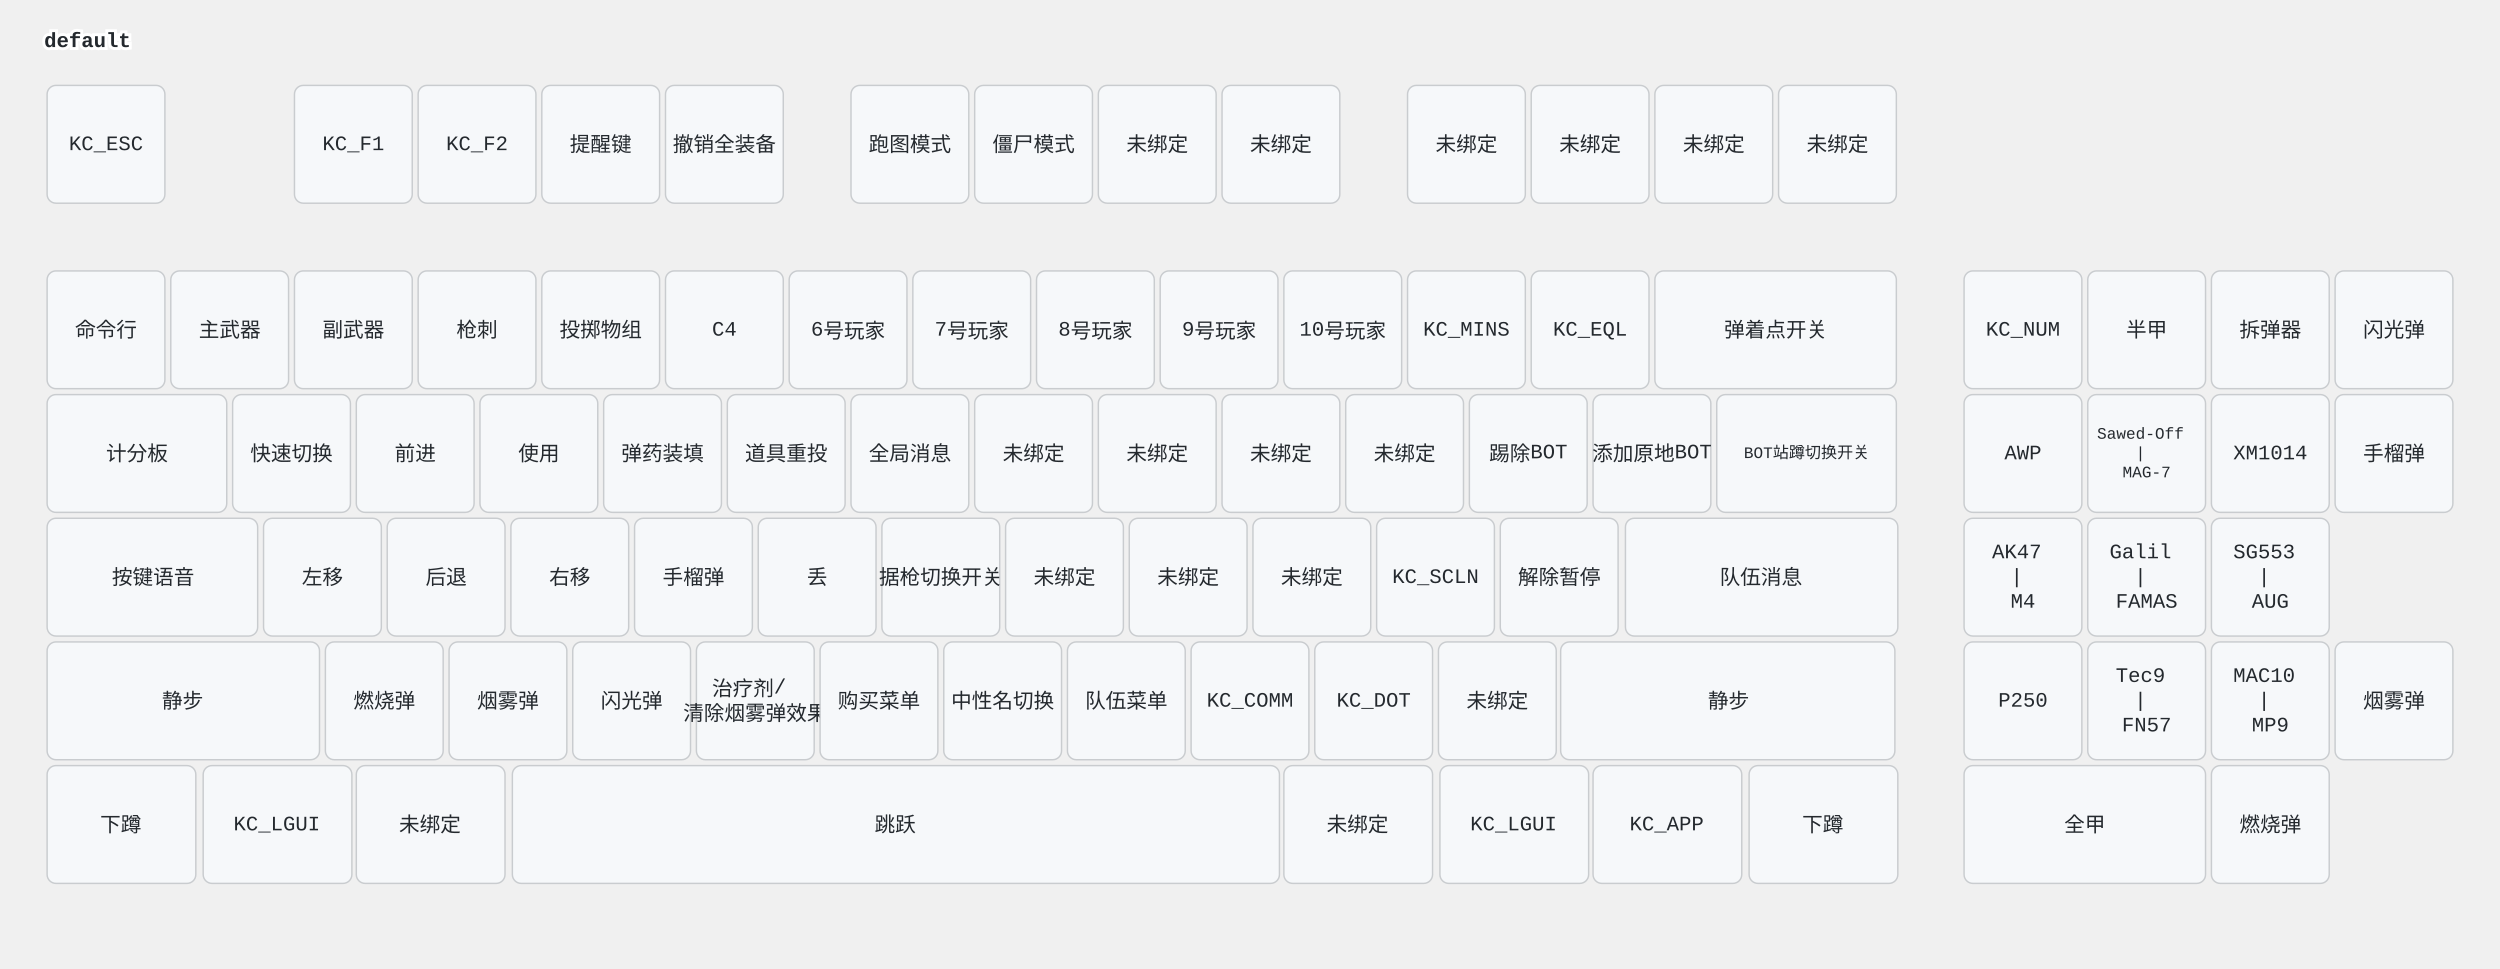
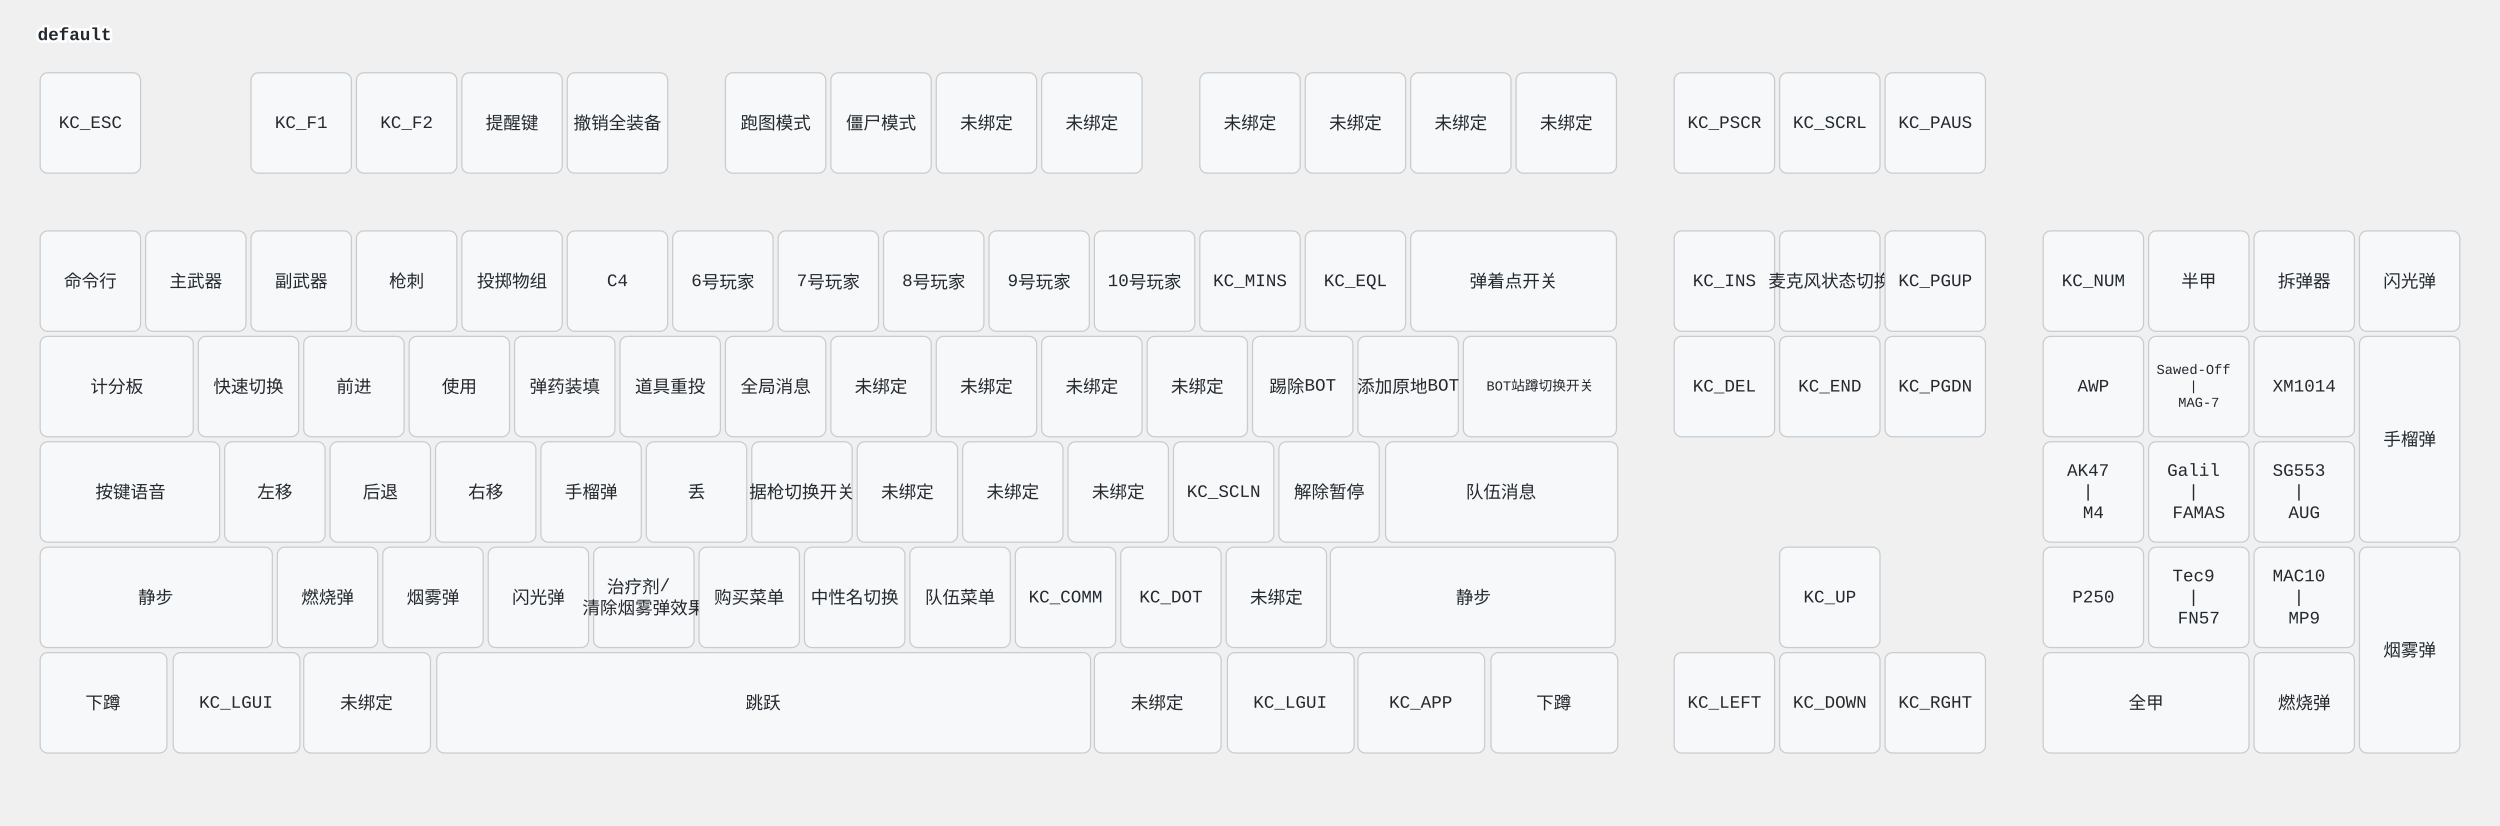
- <svg xmlns="http://www.w3.org/2000/svg" width="1698" height="658" viewBox="0 0 1698 658" class="keymap">
+ <svg xmlns="http://www.w3.org/2000/svg" width="1992" height="658" viewBox="0 0 1992 658" class="keymap">
  <style>/* inherit to force styles through use tags */
svg path {
    fill: inherit;
}

/* font and background color specifications */
svg.keymap {
    font-family: SFMono-Regular,Consolas,Liberation Mono,Menlo,monospace;
    font-size: 14px;
    font-kerning: normal;
    text-rendering: optimizeLegibility;
    fill: #24292e;
}

/* default key styling */
rect.key {
    fill: #f6f8fa;
}

rect.key, rect.combo {
    stroke: #c9cccf;
    stroke-width: 1;
}

/* default key side styling, only used is draw_key_sides is set */
rect.side {
    filter: brightness(90%);
}

/* color accent for combo boxes */
rect.combo, rect.combo-separate {
    fill: #cdf;
}

/* color accent for held keys */
rect.held, rect.combo.held {
    fill: #fdd;
}

/* color accent for ghost (optional) keys */
rect.ghost, rect.combo.ghost {
    stroke-dasharray: 4, 4;
    stroke-width: 2;
}

text {
    text-anchor: middle;
    dominant-baseline: middle;
}

/* styling for layer labels */
text.label {
    font-weight: bold;
    text-anchor: start;
    stroke: white;
    stroke-width: 4;
    paint-order: stroke;
}

/* styling for optional footer */
text.footer {
    text-anchor: end;
    dominant-baseline: auto;
    stroke: white;
    stroke-width: 4;
    paint-order: stroke;
}

/* styling for combo tap, and key non-tap label text */
text.combo, text.hold, text.shifted, text.left, text.right, text.tl, text.tr, text.bl, text.br {
    font-size: 11px;
}

text.hold, text.bl, text.br {
    text-anchor: middle;
    dominant-baseline: auto;
}

text.shifted, text.tl, text.tr {
    text-anchor: middle;
    dominant-baseline: hanging;
}

text.left, text.tl, text.bl {
    text-anchor: start;
}

text.right, text.tr, text.br {
    text-anchor: end;
}

text.layer-activator {
    text-decoration: underline;
}

/* styling for hold/shifted label text in combo box */
text.combo.hold, text.combo.shifted, text.combo.left, text.combo.right {
    font-size: 8px;
}

/* lighter symbol for transparent keys */
text.trans {
    fill: #7b7e81;
}

/* styling for combo dendrons */
path.combo {
    stroke-width: 1;
    stroke: gray;
    fill: none;
}

/* Start Tabler Icons Cleanup */
/* cannot use height/width with glyphs */
.icon-tabler &gt; path {
    fill: inherit;
    stroke: inherit;
    stroke-width: 2;
}
/* hide tabler's default box */
.icon-tabler &gt; path[stroke="none"][fill="none"] {
    visibility: hidden;
}
/* End Tabler Icons Cleanup */

.key .legend {
  font-weight: bold;
}</style>
  <g transform="translate(30, 0)" class="layer-default">
    <text x="0" y="28" class="label" id="default">default</text>
    <g transform="translate(0, 56)">
      <g transform="translate(42, 42)" class="key keypos-0">
        <rect rx="6" ry="6" x="-40" y="-40" width="80" height="80" class="key" />
        <text x="0" y="0" class="key tap">KC_ESC</text>
      </g>
      <g transform="translate(210, 42)" class="key keypos-1">
        <rect rx="6" ry="6" x="-40" y="-40" width="80" height="80" class="key" />
        <text x="0" y="0" class="key tap">KC_F1</text>
      </g>
      <g transform="translate(294, 42)" class="key keypos-2">
        <rect rx="6" ry="6" x="-40" y="-40" width="80" height="80" class="key" />
        <text x="0" y="0" class="key tap">KC_F2</text>
      </g>
      <g transform="translate(378, 42)" class="key keypos-3">
        <rect rx="6" ry="6" x="-40" y="-40" width="80" height="80" class="key" />
        <text x="0" y="0" class="key tap">提醒键</text>
      </g>
      <g transform="translate(462, 42)" class="key keypos-4">
        <rect rx="6" ry="6" x="-40" y="-40" width="80" height="80" class="key" />
        <text x="0" y="0" class="key tap">撤销全装备</text>
      </g>
      <g transform="translate(588, 42)" class="key keypos-5">
        <rect rx="6" ry="6" x="-40" y="-40" width="80" height="80" class="key" />
        <text x="0" y="0" class="key tap">跑图模式</text>
      </g>
      <g transform="translate(672, 42)" class="key keypos-6">
        <rect rx="6" ry="6" x="-40" y="-40" width="80" height="80" class="key" />
        <text x="0" y="0" class="key tap">僵尸模式</text>
      </g>
      <g transform="translate(756, 42)" class="key keypos-7">
        <rect rx="6" ry="6" x="-40" y="-40" width="80" height="80" class="key" />
        <text x="0" y="0" class="key tap">未绑定</text>
      </g>
      <g transform="translate(840, 42)" class="key keypos-8">
        <rect rx="6" ry="6" x="-40" y="-40" width="80" height="80" class="key" />
        <text x="0" y="0" class="key tap">未绑定</text>
      </g>
      <g transform="translate(966, 42)" class="key keypos-9">
        <rect rx="6" ry="6" x="-40" y="-40" width="80" height="80" class="key" />
        <text x="0" y="0" class="key tap">未绑定</text>
      </g>
      <g transform="translate(1050, 42)" class="key keypos-10">
        <rect rx="6" ry="6" x="-40" y="-40" width="80" height="80" class="key" />
        <text x="0" y="0" class="key tap">未绑定</text>
      </g>
      <g transform="translate(1134, 42)" class="key keypos-11">
        <rect rx="6" ry="6" x="-40" y="-40" width="80" height="80" class="key" />
        <text x="0" y="0" class="key tap">未绑定</text>
      </g>
      <g transform="translate(1218, 42)" class="key keypos-12">
        <rect rx="6" ry="6" x="-40" y="-40" width="80" height="80" class="key" />
        <text x="0" y="0" class="key tap">未绑定</text>
      </g>
-       <g transform="translate(42, 168)" class="key keypos-13">
+       <g transform="translate(1344, 42)" class="key keypos-13">
+         <rect rx="6" ry="6" x="-40" y="-40" width="80" height="80" class="key" />
+         <text x="0" y="0" class="key tap">KC_PSCR</text>
+       </g>
+       <g transform="translate(1428, 42)" class="key keypos-14">
+         <rect rx="6" ry="6" x="-40" y="-40" width="80" height="80" class="key" />
+         <text x="0" y="0" class="key tap">KC_SCRL</text>
+       </g>
+       <g transform="translate(1512, 42)" class="key keypos-15">
+         <rect rx="6" ry="6" x="-40" y="-40" width="80" height="80" class="key" />
+         <text x="0" y="0" class="key tap">KC_PAUS</text>
+       </g>
+       <g transform="translate(42, 168)" class="key keypos-16">
        <rect rx="6" ry="6" x="-40" y="-40" width="80" height="80" class="key" />
        <text x="0" y="0" class="key tap">命令行</text>
      </g>
-       <g transform="translate(126, 168)" class="key keypos-14">
+       <g transform="translate(126, 168)" class="key keypos-17">
        <rect rx="6" ry="6" x="-40" y="-40" width="80" height="80" class="key" />
        <text x="0" y="0" class="key tap">主武器</text>
      </g>
-       <g transform="translate(210, 168)" class="key keypos-15">
+       <g transform="translate(210, 168)" class="key keypos-18">
        <rect rx="6" ry="6" x="-40" y="-40" width="80" height="80" class="key" />
        <text x="0" y="0" class="key tap">副武器</text>
      </g>
-       <g transform="translate(294, 168)" class="key keypos-16">
+       <g transform="translate(294, 168)" class="key keypos-19">
        <rect rx="6" ry="6" x="-40" y="-40" width="80" height="80" class="key" />
        <text x="0" y="0" class="key tap">枪刺</text>
      </g>
-       <g transform="translate(378, 168)" class="key keypos-17">
+       <g transform="translate(378, 168)" class="key keypos-20">
        <rect rx="6" ry="6" x="-40" y="-40" width="80" height="80" class="key" />
        <text x="0" y="0" class="key tap">投掷物组</text>
      </g>
-       <g transform="translate(462, 168)" class="key keypos-18">
+       <g transform="translate(462, 168)" class="key keypos-21">
        <rect rx="6" ry="6" x="-40" y="-40" width="80" height="80" class="key" />
        <text x="0" y="0" class="key tap">C4</text>
      </g>
-       <g transform="translate(546, 168)" class="key keypos-19">
+       <g transform="translate(546, 168)" class="key keypos-22">
        <rect rx="6" ry="6" x="-40" y="-40" width="80" height="80" class="key" />
        <text x="0" y="0" class="key tap">6号玩家</text>
      </g>
-       <g transform="translate(630, 168)" class="key keypos-20">
+       <g transform="translate(630, 168)" class="key keypos-23">
        <rect rx="6" ry="6" x="-40" y="-40" width="80" height="80" class="key" />
        <text x="0" y="0" class="key tap">7号玩家</text>
      </g>
-       <g transform="translate(714, 168)" class="key keypos-21">
+       <g transform="translate(714, 168)" class="key keypos-24">
        <rect rx="6" ry="6" x="-40" y="-40" width="80" height="80" class="key" />
        <text x="0" y="0" class="key tap">8号玩家</text>
      </g>
-       <g transform="translate(798, 168)" class="key keypos-22">
+       <g transform="translate(798, 168)" class="key keypos-25">
        <rect rx="6" ry="6" x="-40" y="-40" width="80" height="80" class="key" />
        <text x="0" y="0" class="key tap">9号玩家</text>
      </g>
-       <g transform="translate(882, 168)" class="key keypos-23">
+       <g transform="translate(882, 168)" class="key keypos-26">
        <rect rx="6" ry="6" x="-40" y="-40" width="80" height="80" class="key" />
        <text x="0" y="0" class="key tap">10号玩家</text>
      </g>
-       <g transform="translate(966, 168)" class="key keypos-24">
+       <g transform="translate(966, 168)" class="key keypos-27">
        <rect rx="6" ry="6" x="-40" y="-40" width="80" height="80" class="key" />
        <text x="0" y="0" class="key tap">KC_MINS</text>
      </g>
-       <g transform="translate(1050, 168)" class="key keypos-25">
+       <g transform="translate(1050, 168)" class="key keypos-28">
        <rect rx="6" ry="6" x="-40" y="-40" width="80" height="80" class="key" />
        <text x="0" y="0" class="key tap">KC_EQL</text>
      </g>
-       <g transform="translate(1176, 168)" class="key keypos-26">
+       <g transform="translate(1176, 168)" class="key keypos-29">
        <rect rx="6" ry="6" x="-82" y="-40" width="164" height="80" class="key" />
        <text x="0" y="0" class="key tap">弹着点开关</text>
      </g>
-       <g transform="translate(63, 252)" class="key keypos-27">
+       <g transform="translate(1344, 168)" class="key keypos-30">
+         <rect rx="6" ry="6" x="-40" y="-40" width="80" height="80" class="key" />
+         <text x="0" y="0" class="key tap">KC_INS</text>
+       </g>
+       <g transform="translate(1428, 168)" class="key keypos-31">
+         <rect rx="6" ry="6" x="-40" y="-40" width="80" height="80" class="key" />
+         <text x="0" y="0" class="key tap">麦克风状态切换</text>
+       </g>
+       <g transform="translate(1512, 168)" class="key keypos-32">
+         <rect rx="6" ry="6" x="-40" y="-40" width="80" height="80" class="key" />
+         <text x="0" y="0" class="key tap">KC_PGUP</text>
+       </g>
+       <g transform="translate(1638, 168)" class="key keypos-33">
+         <rect rx="6" ry="6" x="-40" y="-40" width="80" height="80" class="key" />
+         <text x="0" y="0" class="key tap">KC_NUM</text>
+       </g>
+       <g transform="translate(1722, 168)" class="key keypos-34">
+         <rect rx="6" ry="6" x="-40" y="-40" width="80" height="80" class="key" />
+         <text x="0" y="0" class="key tap">半甲</text>
+       </g>
+       <g transform="translate(1806, 168)" class="key keypos-35">
+         <rect rx="6" ry="6" x="-40" y="-40" width="80" height="80" class="key" />
+         <text x="0" y="0" class="key tap">拆弹器</text>
+       </g>
+       <g transform="translate(1890, 168)" class="key keypos-36">
+         <rect rx="6" ry="6" x="-40" y="-40" width="80" height="80" class="key" />
+         <text x="0" y="0" class="key tap">闪光弹</text>
+       </g>
+       <g transform="translate(63, 252)" class="key keypos-37">
        <rect rx="6" ry="6" x="-61" y="-40" width="122" height="80" class="key" />
        <text x="0" y="0" class="key tap">计分板</text>
      </g>
-       <g transform="translate(168, 252)" class="key keypos-28">
+       <g transform="translate(168, 252)" class="key keypos-38">
        <rect rx="6" ry="6" x="-40" y="-40" width="80" height="80" class="key" />
        <text x="0" y="0" class="key tap">快速切换</text>
      </g>
-       <g transform="translate(252, 252)" class="key keypos-29">
+       <g transform="translate(252, 252)" class="key keypos-39">
        <rect rx="6" ry="6" x="-40" y="-40" width="80" height="80" class="key" />
        <text x="0" y="0" class="key tap">前进</text>
      </g>
-       <g transform="translate(336, 252)" class="key keypos-30">
+       <g transform="translate(336, 252)" class="key keypos-40">
        <rect rx="6" ry="6" x="-40" y="-40" width="80" height="80" class="key" />
        <text x="0" y="0" class="key tap">使用</text>
      </g>
-       <g transform="translate(420, 252)" class="key keypos-31">
+       <g transform="translate(420, 252)" class="key keypos-41">
        <rect rx="6" ry="6" x="-40" y="-40" width="80" height="80" class="key" />
        <text x="0" y="0" class="key tap">弹药装填</text>
      </g>
-       <g transform="translate(504, 252)" class="key keypos-32">
+       <g transform="translate(504, 252)" class="key keypos-42">
        <rect rx="6" ry="6" x="-40" y="-40" width="80" height="80" class="key" />
        <text x="0" y="0" class="key tap">道具重投</text>
      </g>
-       <g transform="translate(588, 252)" class="key keypos-33">
+       <g transform="translate(588, 252)" class="key keypos-43">
        <rect rx="6" ry="6" x="-40" y="-40" width="80" height="80" class="key" />
        <text x="0" y="0" class="key tap">全局消息</text>
      </g>
-       <g transform="translate(672, 252)" class="key keypos-34">
-         <rect rx="6" ry="6" x="-40" y="-40" width="80" height="80" class="key" />
-         <text x="0" y="0" class="key tap">未绑定</text>
-       </g>
-       <g transform="translate(756, 252)" class="key keypos-35">
-         <rect rx="6" ry="6" x="-40" y="-40" width="80" height="80" class="key" />
-         <text x="0" y="0" class="key tap">未绑定</text>
-       </g>
-       <g transform="translate(840, 252)" class="key keypos-36">
-         <rect rx="6" ry="6" x="-40" y="-40" width="80" height="80" class="key" />
-         <text x="0" y="0" class="key tap">未绑定</text>
-       </g>
-       <g transform="translate(924, 252)" class="key keypos-37">
-         <rect rx="6" ry="6" x="-40" y="-40" width="80" height="80" class="key" />
-         <text x="0" y="0" class="key tap">未绑定</text>
-       </g>
-       <g transform="translate(1008, 252)" class="key keypos-38">
+       <g transform="translate(672, 252)" class="key keypos-44">
+         <rect rx="6" ry="6" x="-40" y="-40" width="80" height="80" class="key" />
+         <text x="0" y="0" class="key tap">未绑定</text>
+       </g>
+       <g transform="translate(756, 252)" class="key keypos-45">
+         <rect rx="6" ry="6" x="-40" y="-40" width="80" height="80" class="key" />
+         <text x="0" y="0" class="key tap">未绑定</text>
+       </g>
+       <g transform="translate(840, 252)" class="key keypos-46">
+         <rect rx="6" ry="6" x="-40" y="-40" width="80" height="80" class="key" />
+         <text x="0" y="0" class="key tap">未绑定</text>
+       </g>
+       <g transform="translate(924, 252)" class="key keypos-47">
+         <rect rx="6" ry="6" x="-40" y="-40" width="80" height="80" class="key" />
+         <text x="0" y="0" class="key tap">未绑定</text>
+       </g>
+       <g transform="translate(1008, 252)" class="key keypos-48">
        <rect rx="6" ry="6" x="-40" y="-40" width="80" height="80" class="key" />
        <text x="0" y="0" class="key tap">踢除BOT</text>
      </g>
-       <g transform="translate(1092, 252)" class="key keypos-39">
+       <g transform="translate(1092, 252)" class="key keypos-49">
        <rect rx="6" ry="6" x="-40" y="-40" width="80" height="80" class="key" />
        <text x="0" y="0" class="key tap">添加原地BOT</text>
      </g>
-       <g transform="translate(1197, 252)" class="key keypos-40">
+       <g transform="translate(1197, 252)" class="key keypos-50">
        <rect rx="6" ry="6" x="-61" y="-40" width="122" height="80" class="key" />
        <text x="0" y="0" class="key tap">
          <tspan style="font-size: 78%">BOT站蹲切换开关</tspan>
        </text>
      </g>
-       <g transform="translate(74, 336)" class="key keypos-41">
-         <rect rx="6" ry="6" x="-72" y="-40" width="143" height="80" class="key" />
-         <text x="0" y="0" class="key tap">按键语音</text>
-       </g>
-       <g transform="translate(189, 336)" class="key keypos-42">
-         <rect rx="6" ry="6" x="-40" y="-40" width="80" height="80" class="key" />
-         <text x="0" y="0" class="key tap">左移</text>
-       </g>
-       <g transform="translate(273, 336)" class="key keypos-43">
-         <rect rx="6" ry="6" x="-40" y="-40" width="80" height="80" class="key" />
-         <text x="0" y="0" class="key tap">后退</text>
-       </g>
-       <g transform="translate(357, 336)" class="key keypos-44">
-         <rect rx="6" ry="6" x="-40" y="-40" width="80" height="80" class="key" />
-         <text x="0" y="0" class="key tap">右移</text>
-       </g>
-       <g transform="translate(441, 336)" class="key keypos-45">
-         <rect rx="6" ry="6" x="-40" y="-40" width="80" height="80" class="key" />
-         <text x="0" y="0" class="key tap">手榴弹</text>
-       </g>
-       <g transform="translate(525, 336)" class="key keypos-46">
-         <rect rx="6" ry="6" x="-40" y="-40" width="80" height="80" class="key" />
-         <text x="0" y="0" class="key tap">丢</text>
-       </g>
-       <g transform="translate(609, 336)" class="key keypos-47">
-         <rect rx="6" ry="6" x="-40" y="-40" width="80" height="80" class="key" />
-         <text x="0" y="0" class="key tap">据枪切换开关</text>
-       </g>
-       <g transform="translate(693, 336)" class="key keypos-48">
-         <rect rx="6" ry="6" x="-40" y="-40" width="80" height="80" class="key" />
-         <text x="0" y="0" class="key tap">未绑定</text>
-       </g>
-       <g transform="translate(777, 336)" class="key keypos-49">
-         <rect rx="6" ry="6" x="-40" y="-40" width="80" height="80" class="key" />
-         <text x="0" y="0" class="key tap">未绑定</text>
-       </g>
-       <g transform="translate(861, 336)" class="key keypos-50">
-         <rect rx="6" ry="6" x="-40" y="-40" width="80" height="80" class="key" />
-         <text x="0" y="0" class="key tap">未绑定</text>
-       </g>
-       <g transform="translate(945, 336)" class="key keypos-51">
-         <rect rx="6" ry="6" x="-40" y="-40" width="80" height="80" class="key" />
-         <text x="0" y="0" class="key tap">KC_SCLN</text>
-       </g>
-       <g transform="translate(1029, 336)" class="key keypos-52">
-         <rect rx="6" ry="6" x="-40" y="-40" width="80" height="80" class="key" />
-         <text x="0" y="0" class="key tap">解除暂停</text>
-       </g>
-       <g transform="translate(1166, 336)" class="key keypos-53">
-         <rect rx="6" ry="6" x="-92" y="-40" width="185" height="80" class="key" />
-         <text x="0" y="0" class="key tap">队伍消息</text>
-       </g>
-       <g transform="translate(94, 420)" class="key keypos-54">
-         <rect rx="6" ry="6" x="-92" y="-40" width="185" height="80" class="key" />
-         <text x="0" y="0" class="key tap">静步</text>
-       </g>
-       <g transform="translate(231, 420)" class="key keypos-55">
-         <rect rx="6" ry="6" x="-40" y="-40" width="80" height="80" class="key" />
-         <text x="0" y="0" class="key tap">燃烧弹</text>
-       </g>
-       <g transform="translate(315, 420)" class="key keypos-56">
-         <rect rx="6" ry="6" x="-40" y="-40" width="80" height="80" class="key" />
-         <text x="0" y="0" class="key tap">烟雾弹</text>
-       </g>
-       <g transform="translate(399, 420)" class="key keypos-57">
-         <rect rx="6" ry="6" x="-40" y="-40" width="80" height="80" class="key" />
-         <text x="0" y="0" class="key tap">闪光弹</text>
-       </g>
-       <g transform="translate(483, 420)" class="key keypos-58">
-         <rect rx="6" ry="6" x="-40" y="-40" width="80" height="80" class="key" />
-         <text x="0" y="0" class="key tap">
-           <tspan x="0" dy="-0.6em">治疗剂/</tspan>
-           <tspan x="0" dy="1.2em">清除烟雾弹效果</tspan>
-         </text>
-       </g>
-       <g transform="translate(567, 420)" class="key keypos-59">
-         <rect rx="6" ry="6" x="-40" y="-40" width="80" height="80" class="key" />
-         <text x="0" y="0" class="key tap">购买菜单</text>
-       </g>
-       <g transform="translate(651, 420)" class="key keypos-60">
-         <rect rx="6" ry="6" x="-40" y="-40" width="80" height="80" class="key" />
-         <text x="0" y="0" class="key tap">中性名切换</text>
-       </g>
-       <g transform="translate(735, 420)" class="key keypos-61">
-         <rect rx="6" ry="6" x="-40" y="-40" width="80" height="80" class="key" />
-         <text x="0" y="0" class="key tap">队伍菜单</text>
-       </g>
-       <g transform="translate(819, 420)" class="key keypos-62">
-         <rect rx="6" ry="6" x="-40" y="-40" width="80" height="80" class="key" />
-         <text x="0" y="0" class="key tap">KC_COMM</text>
-       </g>
-       <g transform="translate(903, 420)" class="key keypos-63">
-         <rect rx="6" ry="6" x="-40" y="-40" width="80" height="80" class="key" />
-         <text x="0" y="0" class="key tap">KC_DOT</text>
-       </g>
-       <g transform="translate(987, 420)" class="key keypos-64">
-         <rect rx="6" ry="6" x="-40" y="-40" width="80" height="80" class="key" />
-         <text x="0" y="0" class="key tap">未绑定</text>
-       </g>
-       <g transform="translate(1144, 420)" class="key keypos-65">
-         <rect rx="6" ry="6" x="-114" y="-40" width="227" height="80" class="key" />
-         <text x="0" y="0" class="key tap">静步</text>
-       </g>
-       <g transform="translate(52, 504)" class="key keypos-66">
-         <rect rx="6" ry="6" x="-50" y="-40" width="101" height="80" class="key" />
-         <text x="0" y="0" class="key tap">下蹲</text>
-       </g>
-       <g transform="translate(158, 504)" class="key keypos-67">
-         <rect rx="6" ry="6" x="-50" y="-40" width="101" height="80" class="key" />
-         <text x="0" y="0" class="key tap">KC_LGUI</text>
-       </g>
-       <g transform="translate(262, 504)" class="key keypos-68">
-         <rect rx="6" ry="6" x="-50" y="-40" width="101" height="80" class="key" />
-         <text x="0" y="0" class="key tap">未绑定</text>
-       </g>
-       <g transform="translate(578, 504)" class="key keypos-69">
-         <rect rx="6" ry="6" x="-260" y="-40" width="521" height="80" class="key" />
-         <text x="0" y="0" class="key tap">跳跃</text>
-       </g>
-       <g transform="translate(892, 504)" class="key keypos-70">
-         <rect rx="6" ry="6" x="-50" y="-40" width="101" height="80" class="key" />
-         <text x="0" y="0" class="key tap">未绑定</text>
-       </g>
-       <g transform="translate(998, 504)" class="key keypos-71">
-         <rect rx="6" ry="6" x="-50" y="-40" width="101" height="80" class="key" />
-         <text x="0" y="0" class="key tap">KC_LGUI</text>
-       </g>
-       <g transform="translate(1102, 504)" class="key keypos-72">
-         <rect rx="6" ry="6" x="-50" y="-40" width="101" height="80" class="key" />
-         <text x="0" y="0" class="key tap">KC_APP</text>
-       </g>
-       <g transform="translate(1208, 504)" class="key keypos-73">
-         <rect rx="6" ry="6" x="-50" y="-40" width="101" height="80" class="key" />
-         <text x="0" y="0" class="key tap">下蹲</text>
-       </g>
-       <g transform="translate(1344, 168)" class="key keypos-74">
-         <rect rx="6" ry="6" x="-40" y="-40" width="80" height="80" class="key" />
-         <text x="0" y="0" class="key tap">KC_NUM</text>
-       </g>
-       <g transform="translate(1428, 168)" class="key keypos-75">
-         <rect rx="6" ry="6" x="-40" y="-40" width="80" height="80" class="key" />
-         <text x="0" y="0" class="key tap">半甲</text>
-       </g>
-       <g transform="translate(1512, 168)" class="key keypos-76">
-         <rect rx="6" ry="6" x="-40" y="-40" width="80" height="80" class="key" />
-         <text x="0" y="0" class="key tap">拆弹器</text>
-       </g>
-       <g transform="translate(1596, 168)" class="key keypos-77">
-         <rect rx="6" ry="6" x="-40" y="-40" width="80" height="80" class="key" />
-         <text x="0" y="0" class="key tap">闪光弹</text>
-       </g>
-       <g transform="translate(1344, 252)" class="key keypos-78">
+       <g transform="translate(1344, 252)" class="key keypos-51">
+         <rect rx="6" ry="6" x="-40" y="-40" width="80" height="80" class="key" />
+         <text x="0" y="0" class="key tap">KC_DEL</text>
+       </g>
+       <g transform="translate(1428, 252)" class="key keypos-52">
+         <rect rx="6" ry="6" x="-40" y="-40" width="80" height="80" class="key" />
+         <text x="0" y="0" class="key tap">KC_END</text>
+       </g>
+       <g transform="translate(1512, 252)" class="key keypos-53">
+         <rect rx="6" ry="6" x="-40" y="-40" width="80" height="80" class="key" />
+         <text x="0" y="0" class="key tap">KC_PGDN</text>
+       </g>
+       <g transform="translate(1638, 252)" class="key keypos-54">
        <rect rx="6" ry="6" x="-40" y="-40" width="80" height="80" class="key" />
        <text x="0" y="0" class="key tap">AWP</text>
      </g>
-       <g transform="translate(1428, 252)" class="key keypos-79">
+       <g transform="translate(1722, 252)" class="key keypos-55">
        <rect rx="6" ry="6" x="-40" y="-40" width="80" height="80" class="key" />
        <text x="0" y="0" class="key tap">
          <tspan x="0" dy="-1.2em" style="font-size: 78%">Sawed-Off</tspan>
          <tspan x="0" dy="1.2em" style="font-size: 78%">|</tspan>
          <tspan x="0" dy="1.2em" style="font-size: 78%">MAG-7</tspan>
        </text>
      </g>
-       <g transform="translate(1512, 252)" class="key keypos-80">
+       <g transform="translate(1806, 252)" class="key keypos-56">
        <rect rx="6" ry="6" x="-40" y="-40" width="80" height="80" class="key" />
        <text x="0" y="0" class="key tap">XM1014</text>
      </g>
-       <g transform="translate(1596, 252)" class="key keypos-81">
-         <rect rx="6" ry="6" x="-40" y="-40" width="80" height="80" class="key" />
+       <g transform="translate(1890, 294)" class="key keypos-57">
+         <rect rx="6" ry="6" x="-40" y="-82" width="80" height="164" class="key" />
        <text x="0" y="0" class="key tap">手榴弹</text>
      </g>
-       <g transform="translate(1344, 336)" class="key keypos-82">
+       <g transform="translate(74, 336)" class="key keypos-58">
+         <rect rx="6" ry="6" x="-72" y="-40" width="143" height="80" class="key" />
+         <text x="0" y="0" class="key tap">按键语音</text>
+       </g>
+       <g transform="translate(189, 336)" class="key keypos-59">
+         <rect rx="6" ry="6" x="-40" y="-40" width="80" height="80" class="key" />
+         <text x="0" y="0" class="key tap">左移</text>
+       </g>
+       <g transform="translate(273, 336)" class="key keypos-60">
+         <rect rx="6" ry="6" x="-40" y="-40" width="80" height="80" class="key" />
+         <text x="0" y="0" class="key tap">后退</text>
+       </g>
+       <g transform="translate(357, 336)" class="key keypos-61">
+         <rect rx="6" ry="6" x="-40" y="-40" width="80" height="80" class="key" />
+         <text x="0" y="0" class="key tap">右移</text>
+       </g>
+       <g transform="translate(441, 336)" class="key keypos-62">
+         <rect rx="6" ry="6" x="-40" y="-40" width="80" height="80" class="key" />
+         <text x="0" y="0" class="key tap">手榴弹</text>
+       </g>
+       <g transform="translate(525, 336)" class="key keypos-63">
+         <rect rx="6" ry="6" x="-40" y="-40" width="80" height="80" class="key" />
+         <text x="0" y="0" class="key tap">丢</text>
+       </g>
+       <g transform="translate(609, 336)" class="key keypos-64">
+         <rect rx="6" ry="6" x="-40" y="-40" width="80" height="80" class="key" />
+         <text x="0" y="0" class="key tap">据枪切换开关</text>
+       </g>
+       <g transform="translate(693, 336)" class="key keypos-65">
+         <rect rx="6" ry="6" x="-40" y="-40" width="80" height="80" class="key" />
+         <text x="0" y="0" class="key tap">未绑定</text>
+       </g>
+       <g transform="translate(777, 336)" class="key keypos-66">
+         <rect rx="6" ry="6" x="-40" y="-40" width="80" height="80" class="key" />
+         <text x="0" y="0" class="key tap">未绑定</text>
+       </g>
+       <g transform="translate(861, 336)" class="key keypos-67">
+         <rect rx="6" ry="6" x="-40" y="-40" width="80" height="80" class="key" />
+         <text x="0" y="0" class="key tap">未绑定</text>
+       </g>
+       <g transform="translate(945, 336)" class="key keypos-68">
+         <rect rx="6" ry="6" x="-40" y="-40" width="80" height="80" class="key" />
+         <text x="0" y="0" class="key tap">KC_SCLN</text>
+       </g>
+       <g transform="translate(1029, 336)" class="key keypos-69">
+         <rect rx="6" ry="6" x="-40" y="-40" width="80" height="80" class="key" />
+         <text x="0" y="0" class="key tap">解除暂停</text>
+       </g>
+       <g transform="translate(1166, 336)" class="key keypos-70">
+         <rect rx="6" ry="6" x="-92" y="-40" width="185" height="80" class="key" />
+         <text x="0" y="0" class="key tap">队伍消息</text>
+       </g>
+       <g transform="translate(1638, 336)" class="key keypos-71">
        <rect rx="6" ry="6" x="-40" y="-40" width="80" height="80" class="key" />
        <text x="0" y="0" class="key tap">
          <tspan x="0" dy="-1.2em">AK47</tspan>
          <tspan x="0" dy="1.2em">|</tspan>
          <tspan x="0" dy="1.2em">M4</tspan>
        </text>
      </g>
-       <g transform="translate(1428, 336)" class="key keypos-83">
+       <g transform="translate(1722, 336)" class="key keypos-72">
        <rect rx="6" ry="6" x="-40" y="-40" width="80" height="80" class="key" />
        <text x="0" y="0" class="key tap">
          <tspan x="0" dy="-1.2em">Galil</tspan>
          <tspan x="0" dy="1.2em">|</tspan>
          <tspan x="0" dy="1.2em">FAMAS</tspan>
        </text>
      </g>
-       <g transform="translate(1512, 336)" class="key keypos-84">
+       <g transform="translate(1806, 336)" class="key keypos-73">
        <rect rx="6" ry="6" x="-40" y="-40" width="80" height="80" class="key" />
        <text x="0" y="0" class="key tap">
          <tspan x="0" dy="-1.2em">SG553</tspan>
          <tspan x="0" dy="1.2em">|</tspan>
          <tspan x="0" dy="1.2em">AUG</tspan>
        </text>
      </g>
-       <g transform="translate(1344, 420)" class="key keypos-85">
+       <g transform="translate(94, 420)" class="key keypos-74">
+         <rect rx="6" ry="6" x="-92" y="-40" width="185" height="80" class="key" />
+         <text x="0" y="0" class="key tap">静步</text>
+       </g>
+       <g transform="translate(231, 420)" class="key keypos-75">
+         <rect rx="6" ry="6" x="-40" y="-40" width="80" height="80" class="key" />
+         <text x="0" y="0" class="key tap">燃烧弹</text>
+       </g>
+       <g transform="translate(315, 420)" class="key keypos-76">
+         <rect rx="6" ry="6" x="-40" y="-40" width="80" height="80" class="key" />
+         <text x="0" y="0" class="key tap">烟雾弹</text>
+       </g>
+       <g transform="translate(399, 420)" class="key keypos-77">
+         <rect rx="6" ry="6" x="-40" y="-40" width="80" height="80" class="key" />
+         <text x="0" y="0" class="key tap">闪光弹</text>
+       </g>
+       <g transform="translate(483, 420)" class="key keypos-78">
+         <rect rx="6" ry="6" x="-40" y="-40" width="80" height="80" class="key" />
+         <text x="0" y="0" class="key tap">
+           <tspan x="0" dy="-0.6em">治疗剂/</tspan>
+           <tspan x="0" dy="1.2em">清除烟雾弹效果</tspan>
+         </text>
+       </g>
+       <g transform="translate(567, 420)" class="key keypos-79">
+         <rect rx="6" ry="6" x="-40" y="-40" width="80" height="80" class="key" />
+         <text x="0" y="0" class="key tap">购买菜单</text>
+       </g>
+       <g transform="translate(651, 420)" class="key keypos-80">
+         <rect rx="6" ry="6" x="-40" y="-40" width="80" height="80" class="key" />
+         <text x="0" y="0" class="key tap">中性名切换</text>
+       </g>
+       <g transform="translate(735, 420)" class="key keypos-81">
+         <rect rx="6" ry="6" x="-40" y="-40" width="80" height="80" class="key" />
+         <text x="0" y="0" class="key tap">队伍菜单</text>
+       </g>
+       <g transform="translate(819, 420)" class="key keypos-82">
+         <rect rx="6" ry="6" x="-40" y="-40" width="80" height="80" class="key" />
+         <text x="0" y="0" class="key tap">KC_COMM</text>
+       </g>
+       <g transform="translate(903, 420)" class="key keypos-83">
+         <rect rx="6" ry="6" x="-40" y="-40" width="80" height="80" class="key" />
+         <text x="0" y="0" class="key tap">KC_DOT</text>
+       </g>
+       <g transform="translate(987, 420)" class="key keypos-84">
+         <rect rx="6" ry="6" x="-40" y="-40" width="80" height="80" class="key" />
+         <text x="0" y="0" class="key tap">未绑定</text>
+       </g>
+       <g transform="translate(1144, 420)" class="key keypos-85">
+         <rect rx="6" ry="6" x="-114" y="-40" width="227" height="80" class="key" />
+         <text x="0" y="0" class="key tap">静步</text>
+       </g>
+       <g transform="translate(1428, 420)" class="key keypos-86">
+         <rect rx="6" ry="6" x="-40" y="-40" width="80" height="80" class="key" />
+         <text x="0" y="0" class="key tap">KC_UP</text>
+       </g>
+       <g transform="translate(1638, 420)" class="key keypos-87">
        <rect rx="6" ry="6" x="-40" y="-40" width="80" height="80" class="key" />
        <text x="0" y="0" class="key tap">P250</text>
      </g>
-       <g transform="translate(1428, 420)" class="key keypos-86">
+       <g transform="translate(1722, 420)" class="key keypos-88">
        <rect rx="6" ry="6" x="-40" y="-40" width="80" height="80" class="key" />
        <text x="0" y="0" class="key tap">
          <tspan x="0" dy="-1.2em">Tec9</tspan>
          <tspan x="0" dy="1.2em">|</tspan>
          <tspan x="0" dy="1.2em">FN57</tspan>
        </text>
      </g>
-       <g transform="translate(1512, 420)" class="key keypos-87">
+       <g transform="translate(1806, 420)" class="key keypos-89">
        <rect rx="6" ry="6" x="-40" y="-40" width="80" height="80" class="key" />
        <text x="0" y="0" class="key tap">
          <tspan x="0" dy="-1.2em">MAC10</tspan>
          <tspan x="0" dy="1.2em">|</tspan>
          <tspan x="0" dy="1.2em">MP9</tspan>
        </text>
      </g>
-       <g transform="translate(1596, 420)" class="key keypos-88">
-         <rect rx="6" ry="6" x="-40" y="-40" width="80" height="80" class="key" />
+       <g transform="translate(1890, 462)" class="key keypos-90">
+         <rect rx="6" ry="6" x="-40" y="-82" width="80" height="164" class="key" />
        <text x="0" y="0" class="key tap">烟雾弹</text>
      </g>
-       <g transform="translate(1386, 504)" class="key keypos-89">
+       <g transform="translate(52, 504)" class="key keypos-91">
+         <rect rx="6" ry="6" x="-50" y="-40" width="101" height="80" class="key" />
+         <text x="0" y="0" class="key tap">下蹲</text>
+       </g>
+       <g transform="translate(158, 504)" class="key keypos-92">
+         <rect rx="6" ry="6" x="-50" y="-40" width="101" height="80" class="key" />
+         <text x="0" y="0" class="key tap">KC_LGUI</text>
+       </g>
+       <g transform="translate(262, 504)" class="key keypos-93">
+         <rect rx="6" ry="6" x="-50" y="-40" width="101" height="80" class="key" />
+         <text x="0" y="0" class="key tap">未绑定</text>
+       </g>
+       <g transform="translate(578, 504)" class="key keypos-94">
+         <rect rx="6" ry="6" x="-260" y="-40" width="521" height="80" class="key" />
+         <text x="0" y="0" class="key tap">跳跃</text>
+       </g>
+       <g transform="translate(892, 504)" class="key keypos-95">
+         <rect rx="6" ry="6" x="-50" y="-40" width="101" height="80" class="key" />
+         <text x="0" y="0" class="key tap">未绑定</text>
+       </g>
+       <g transform="translate(998, 504)" class="key keypos-96">
+         <rect rx="6" ry="6" x="-50" y="-40" width="101" height="80" class="key" />
+         <text x="0" y="0" class="key tap">KC_LGUI</text>
+       </g>
+       <g transform="translate(1102, 504)" class="key keypos-97">
+         <rect rx="6" ry="6" x="-50" y="-40" width="101" height="80" class="key" />
+         <text x="0" y="0" class="key tap">KC_APP</text>
+       </g>
+       <g transform="translate(1208, 504)" class="key keypos-98">
+         <rect rx="6" ry="6" x="-50" y="-40" width="101" height="80" class="key" />
+         <text x="0" y="0" class="key tap">下蹲</text>
+       </g>
+       <g transform="translate(1344, 504)" class="key keypos-99">
+         <rect rx="6" ry="6" x="-40" y="-40" width="80" height="80" class="key" />
+         <text x="0" y="0" class="key tap">KC_LEFT</text>
+       </g>
+       <g transform="translate(1428, 504)" class="key keypos-100">
+         <rect rx="6" ry="6" x="-40" y="-40" width="80" height="80" class="key" />
+         <text x="0" y="0" class="key tap">KC_DOWN</text>
+       </g>
+       <g transform="translate(1512, 504)" class="key keypos-101">
+         <rect rx="6" ry="6" x="-40" y="-40" width="80" height="80" class="key" />
+         <text x="0" y="0" class="key tap">KC_RGHT</text>
+       </g>
+       <g transform="translate(1680, 504)" class="key keypos-102">
        <rect rx="6" ry="6" x="-82" y="-40" width="164" height="80" class="key" />
        <text x="0" y="0" class="key tap">全甲</text>
      </g>
-       <g transform="translate(1512, 504)" class="key keypos-90">
+       <g transform="translate(1806, 504)" class="key keypos-103">
        <rect rx="6" ry="6" x="-40" y="-40" width="80" height="80" class="key" />
        <text x="0" y="0" class="key tap">燃烧弹</text>
      </g>
    </g>
  </g>
</svg>
